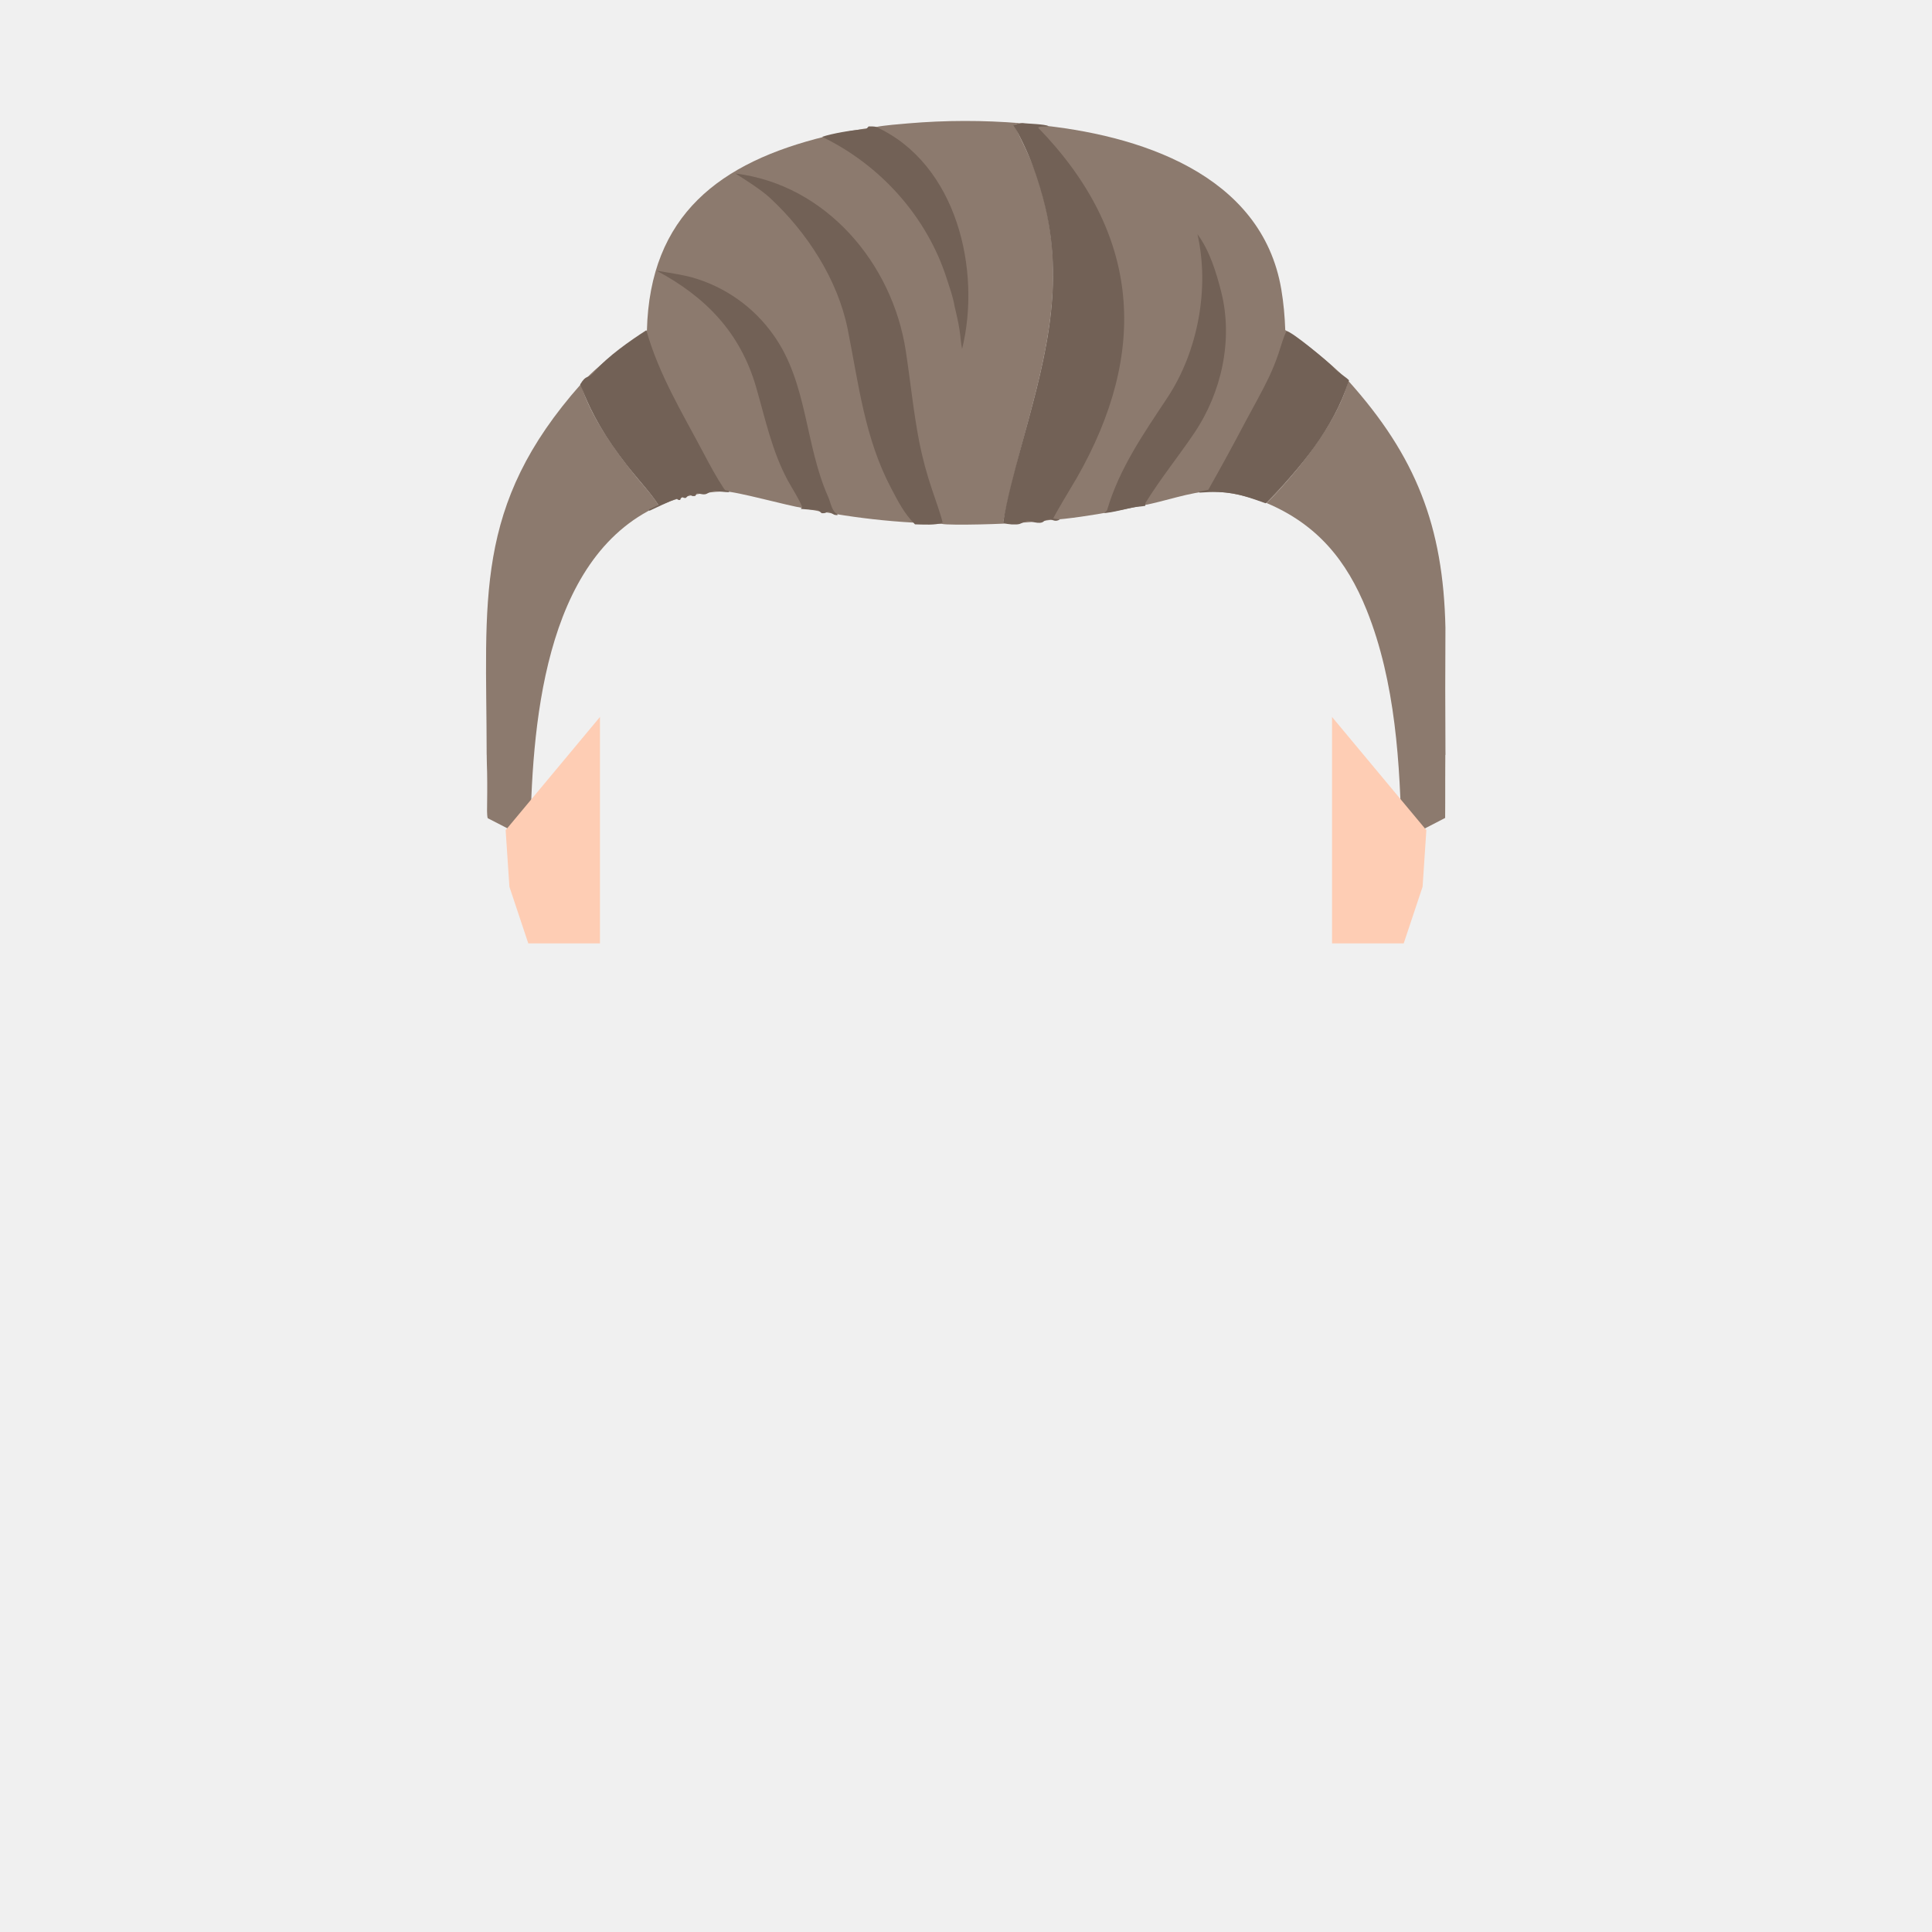
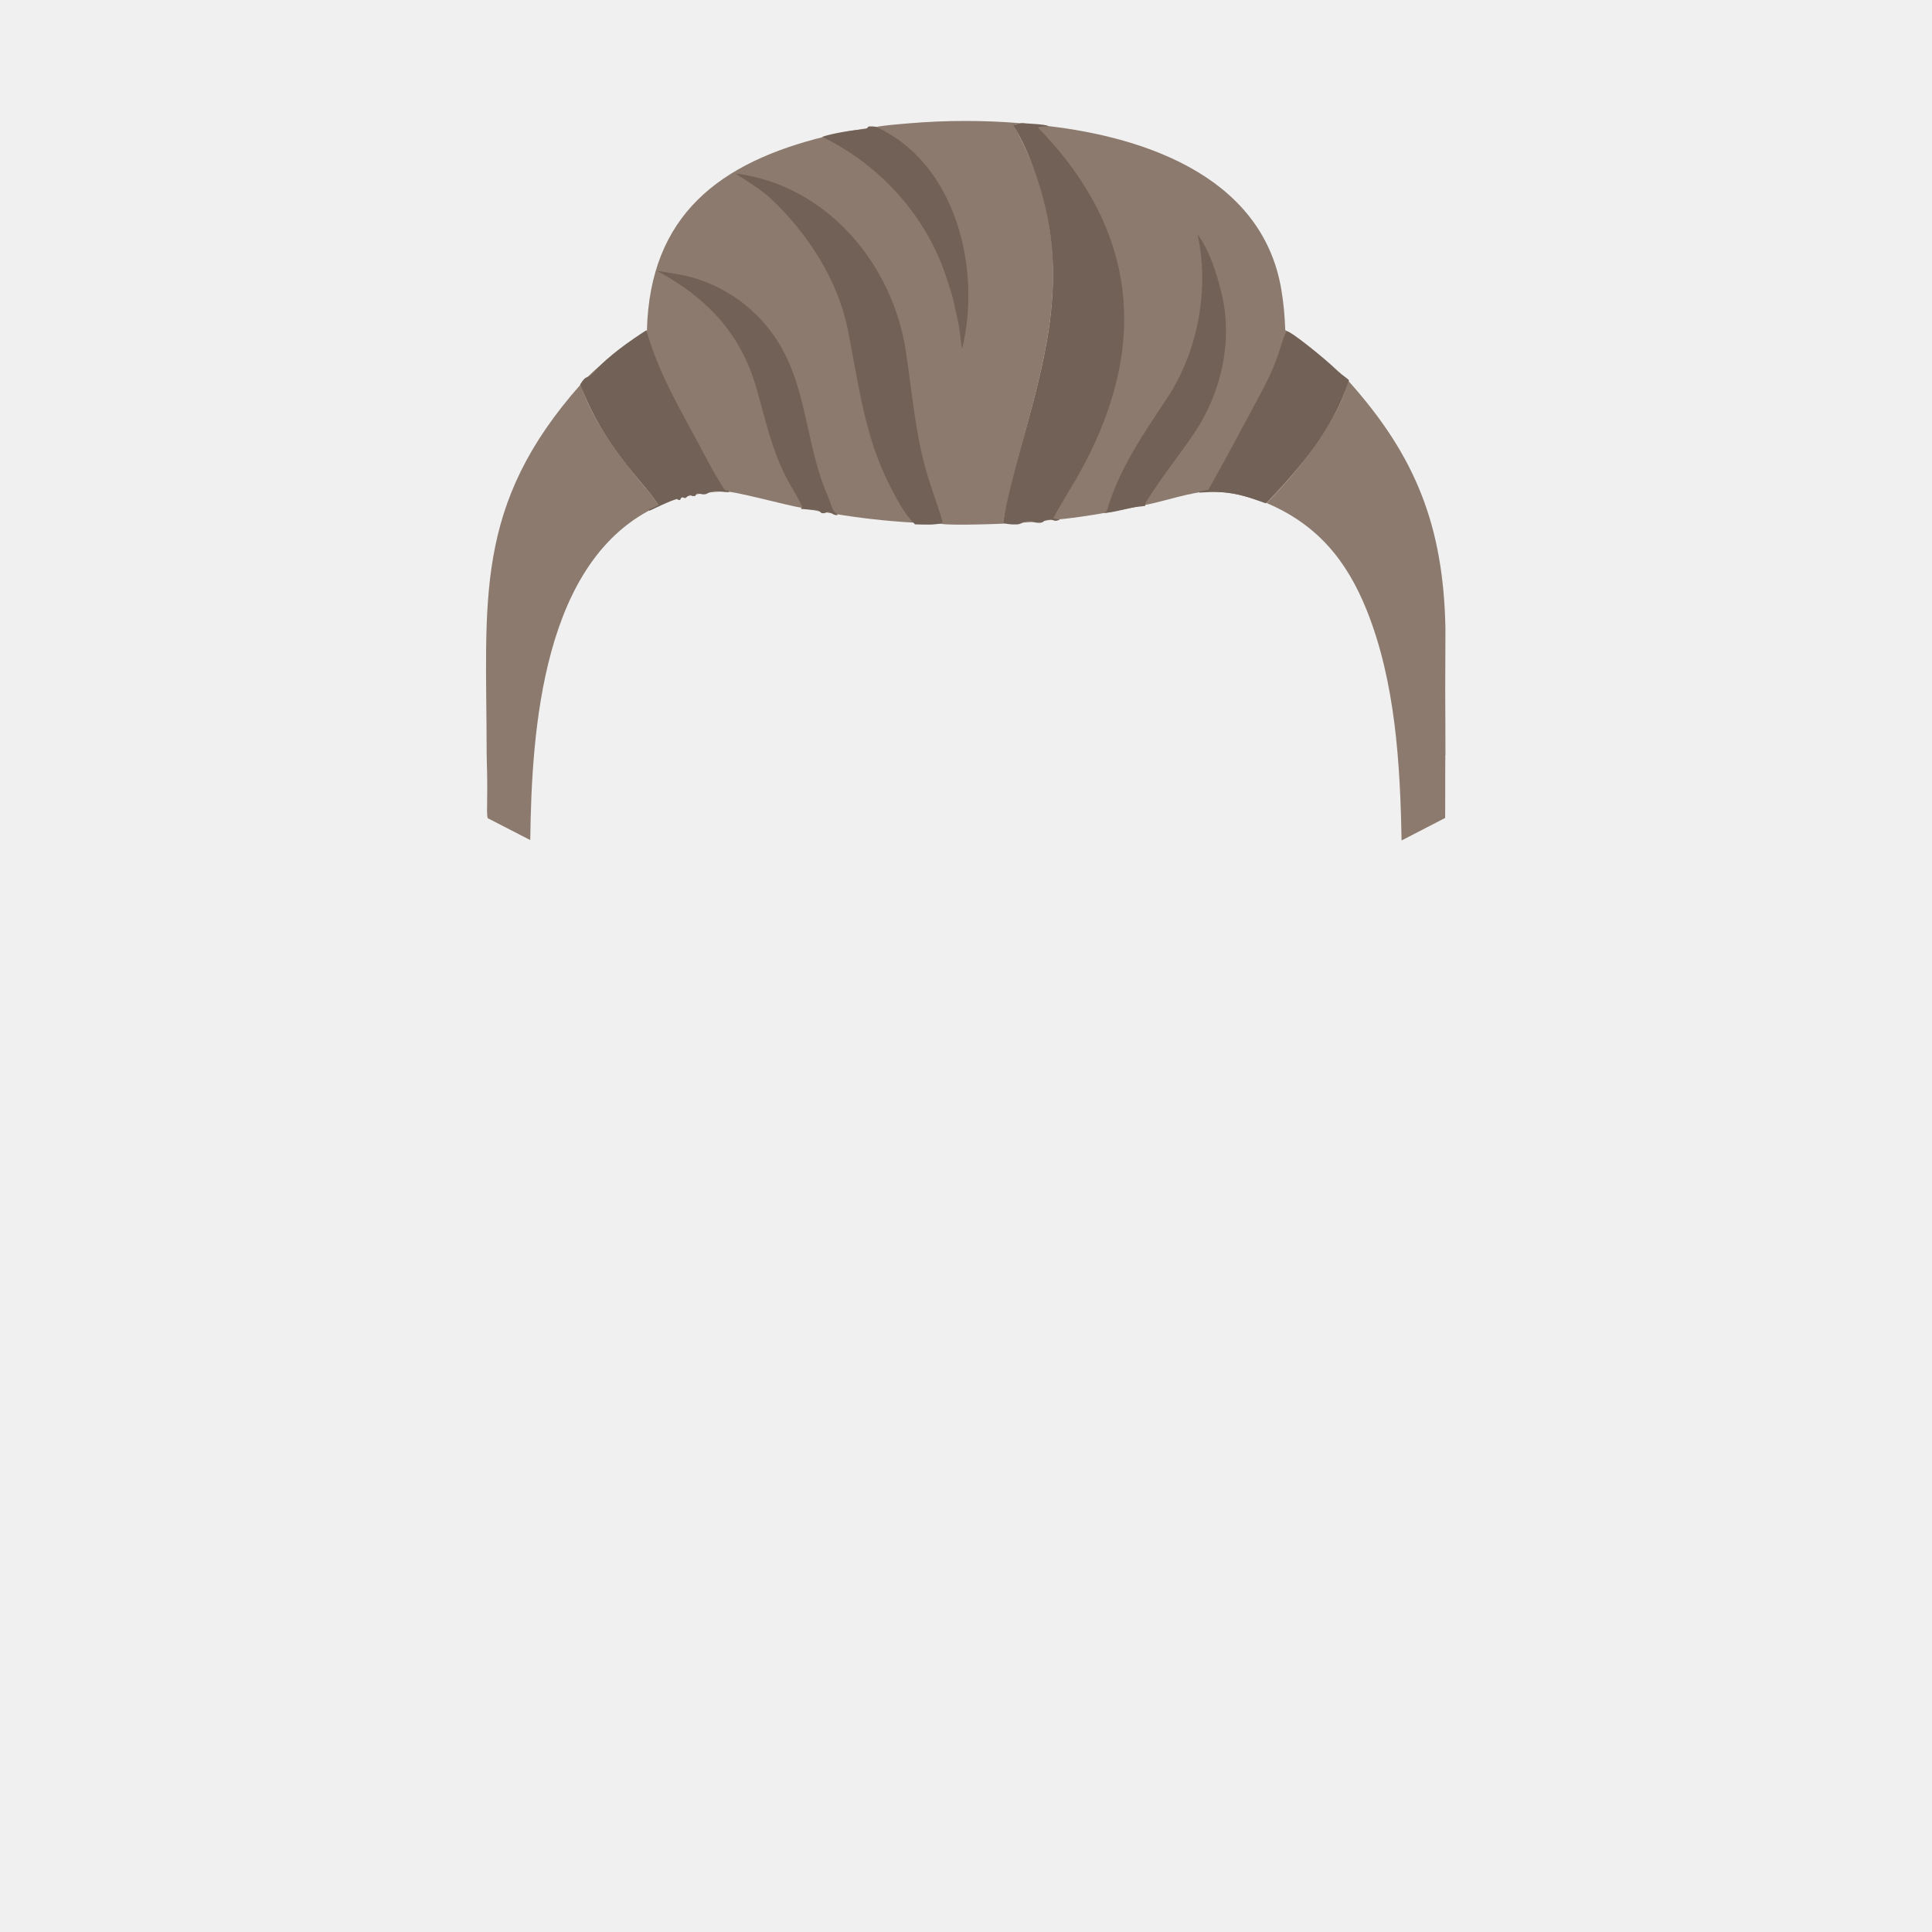
<svg xmlns="http://www.w3.org/2000/svg" version="1.1" viewBox="0 0 2048 2048" width="1024" height="1024">
  <defs>
    <mask id="facehole" maskUnits="userSpaceOnUse" x="0" y="0" width="2048" height="2048">
      <rect x="0" y="0" width="2048" height="2048" fill="white" />
      <path d="M 1533.68 798.613 C 1546.66 799.32 1557.8 799.941 1570.34 803.954 C 1618.2 819.269 1649.18 867.189 1646.49 917.096 C 1644.85 947.316 1631.33 975.662 1608.87 995.951 C 1586.91 1015.66 1562.54 1022.9 1533.67 1024.41 L 1532.38 1022.5 C 1531.22 1004.78 1531.9 981.123 1531.9 962.89 L 1531.99 854.537 C 1532.01 838.109 1531.91 817.251 1532.3 800.538 C 1532.76 799.896 1533.22 799.255 1533.68 798.613 z" fill="black" />
      <path d="M 515.884 1024.25 C 509.295 1024.06 502.266 1023.99 495.795 1022.87 C 407.909 1007.63 371.458 903.101 429.806 836.29 C 449.153 814.256 476.463 800.813 505.725 798.919 C 508.883 798.997 513.071 798.658 515.558 800.023 C 517.24 821.853 516.125 858.428 516.121 881.629 L 515.884 1024.25 z" fill="black" />
    </mask>
  </defs>
  <g mask="url(#facehole)">
    <path transform="translate(0,0)" fill="rgb(140,122,110)" d="M 929.59 134.437 C 936.789 132.935 955.127 131.408 962.707 130.79 C 1002.4 127.408 1042.31 127.351 1082.02 130.618 C 1079.51 131.046 1076.37 130.994 1075.29 132.495 C 1083.28 150.399 1091.45 164.843 1098.1 183.75 C 1145.44 318.373 1088.75 424.87 1063.28 554.372 C 1068.72 554.006 1072.97 553.536 1078.42 554.1 C 1069.77 555.386 1007 557.258 998.265 555.327 C 987.465 555.187 977.546 554.594 966.792 553.912 C 939.121 552.292 911.556 549.191 884.217 544.622 C 873.227 542.825 863.026 541.188 852.144 538.745 C 833.443 535.797 780.603 520.808 767.868 520.883 C 744.97 521.592 719.216 526.649 698.202 536.196 C 695.933 530.133 681.17 513.61 676.212 507.597 C 654.77 481.595 624.155 439.412 615.95 407.038 C 631.502 388.911 665.958 362.637 685.751 350.527 C 688.751 227.722 763.325 171.971 874.922 144.652 C 893.235 139.912 910.908 137.065 929.59 134.437 z" />
    <path transform="translate(0,0)" fill="rgb(140,122,110)" d="M 1082.02 130.618 L 1097.8 132.235 C 1206.12 142.432 1337.55 183.863 1358.26 306.898 C 1360.64 321.068 1361.94 335.48 1362.43 349.835 C 1386.38 365.53 1408.73 383.529 1429.17 403.577 C 1418.47 447.096 1373.61 501.702 1342.88 533.346 C 1321.49 525.66 1305.72 521.537 1282.82 520.94 C 1264.15 520.785 1232.07 532.191 1212.11 535.616 C 1200.16 538.16 1188.78 540.58 1176.73 542.606 C 1162.87 545.445 1128.97 550.617 1115.1 551.021 C 1104.12 552.31 1089.36 554.163 1078.42 554.1 C 1072.97 553.536 1068.72 554.006 1063.28 554.372 C 1088.75 424.87 1145.44 318.373 1098.1 183.75 C 1091.45 164.843 1083.28 150.399 1075.29 132.495 C 1076.37 130.994 1079.51 131.046 1082.02 130.618 z" />
    <path transform="translate(0,0)" fill="rgb(140,122,110)" d="M 1429.17 403.577 C 1501.02 483.609 1529.96 557.816 1532.22 665.529 C 1531.95 709.035 1531.95 752.543 1532.23 796.049 C 1532.36 814.856 1533.46 848.635 1531.96 867.036 L 1485.71 890.95 C 1484.3 810.085 1479.23 722.718 1448.79 646.871 C 1427.44 593.671 1396.05 555.907 1342.88 533.346 C 1373.61 501.702 1418.47 447.096 1429.17 403.577 z" />
    <path transform="translate(0,0)" fill="rgb(140,122,110)" d="M 515.878 798.91 C 515.739 636.4 501.114 536.489 615.95 407.038 C 624.155 439.412 654.77 481.595 676.212 507.597 C 681.17 513.61 695.933 530.133 698.202 536.196 C 575.062 591.767 563.56 773.76 562.098 890.518 L 517.028 867.331 C 514.803 863.641 515.815 807.921 515.878 798.91 z" />
    <path transform="translate(0,0)" fill="rgb(114,97,86)" d="M 1074.08 132.608 C 1075.43 132.267 1083.04 130.369 1083.82 130.473 C 1088.71 131.119 1108.3 131.509 1111.51 133.74 C 1106.93 134.575 1102.26 133.565 1100.47 135.336 C 1209.25 247.472 1217.98 372.85 1141.33 506.778 C 1138.93 510.968 1116.89 547.216 1116.58 549.682 L 1123.5 550.694 C 1119.12 553.048 1117.53 551.931 1112.97 550.267 C 1111.54 550.537 1107.5 551.615 1106.6 552.516 C 1102.2 556.941 1091.14 551.337 1088.14 552.421 C 1079.94 555.389 1082.47 556.175 1072.3 555.899 C 1068.17 555.553 1067.54 555.412 1063.52 554.34 L 1063.71 552.8 C 1066.4 532.583 1076.02 497.049 1081.52 477.066 C 1105.57 389.799 1129.41 310.405 1108 219.32 C 1101.86 193.216 1089.05 155.079 1074.08 132.608 z" />
    <path transform="translate(0,0)" fill="rgb(114,97,86)" d="M 779.583 183.921 C 875.854 195.813 945.916 279.305 960.11 371.609 C 965.073 403.883 968.283 436.578 974.47 468.646 C 977.909 485.728 982.437 502.572 988.028 519.076 C 991.112 528.359 997.136 544.919 999.249 553.993 C 992.104 557.033 978.209 555.997 969.927 555.832 C 958.222 544.066 952.138 531.707 944.604 517.438 C 916.56 464.327 910.245 407.208 898.608 349.017 C 888.079 296.363 855.392 246.075 816.136 209.72 C 806.918 201.183 790.599 190.918 779.583 183.921 z" />
    <path transform="translate(0,0)" fill="rgb(114,97,86)" d="M 615.017 407.488 C 622.296 395.662 622.175 403.361 630.578 393.562 C 644.005 377.905 667.694 361.282 685.154 350.059 C 698.334 397.087 723.546 438.156 746.253 481.164 C 752.577 493.142 759.867 506.694 767.439 518.023 C 768.967 520.308 769.504 519.777 772.19 520.092 L 772.84 521.669 C 769.062 521.93 757.701 520.344 757.437 520.385 C 747.25 521.968 751.302 526.334 738.648 522.595 L 737.186 525.618 C 729.787 527.228 733.765 520.627 727.001 527.839 C 724.2 527.837 725.549 528.097 723.053 526.498 C 721.549 528.277 721.941 527.838 720.942 530.023 C 716.794 530.126 718.574 528.121 717.114 528.65 C 709.608 531.371 694.892 538.428 688.488 541.406 L 687.938 539.967 C 690.13 539.223 695.746 536.317 698.098 535.18 C 690.281 522.733 673.805 504.918 664.426 492.848 C 641.456 463.292 628.937 441.715 615.017 407.488 z" />
    <path transform="translate(0,0)" fill="rgb(114,97,86)" d="M 1280.84 519.178 C 1294.31 495.371 1307.42 471.357 1320.15 447.144 C 1328.19 432.092 1337.96 414.902 1345.17 399.742 C 1349 391.644 1352.36 383.335 1355.24 374.854 C 1357.5 368.116 1360.57 356.832 1363.79 351.038 C 1369.03 350.924 1408.96 384.168 1414.7 390.723 C 1418.35 394.876 1426.8 399.634 1430.02 403.132 C 1412.24 456.385 1379.46 494.334 1341.6 533.506 C 1314.09 523.503 1301.53 519.979 1271.54 522.188 L 1271.2 520.951 C 1274.26 520.394 1277.84 519.837 1280.84 519.178 z" />
    <path transform="translate(0,0)" fill="rgb(114,97,86)" d="M 1214.04 536.192 C 1210.05 536.977 1207.28 536.903 1203.32 537.55 C 1193.65 539.127 1179.65 543.434 1170.25 543.832 C 1171.04 543.223 1173.29 541.697 1173.57 540.747 C 1186.6 496.312 1212.27 459.669 1237.57 421.416 C 1269.82 372.641 1282.43 305.436 1269.33 248.206 C 1282.3 265.706 1289.2 288.518 1294.44 309.041 C 1307.43 359.919 1295.02 416.066 1265.85 459.224 C 1248.67 484.651 1231.09 506.011 1214.26 533.081 L 1214.04 536.192 z" />
    <path transform="translate(0,0)" fill="rgb(114,97,86)" d="M 696.117 286.975 C 707.298 288.848 722.428 291.035 733.156 293.941 C 768.435 303.787 799.206 325.565 820.224 355.562 C 856.153 406.261 853.123 471.173 877.94 526.823 C 880.509 532.585 881.804 542.338 887.586 544.928 L 887.872 546.054 C 885.649 545.962 884.733 546.1 882.794 544.789 C 874.958 539.493 878.625 544.742 870.99 543.977 C 869.012 542.196 868.63 541.837 866.381 540.451 C 860.878 540.597 854.361 539.903 848.808 539.441 L 850.411 537.552 C 846.752 528.346 839.958 518.317 835.147 509.416 C 818.275 478.205 811.221 443.857 801.444 410.157 C 784.699 352.445 748.019 314.741 696.117 286.975 z" />
    <path transform="translate(0,0)" fill="rgb(114,97,86)" d="M 920.8 134 C 922.334 133.951 927.41 133.952 928.774 134.576 C 1014.41 173.754 1040.37 286.653 1019.86 369.909 C 1018.54 364.067 1018.16 356.117 1017.15 349.796 C 1015.73 340.778 1013.93 333.113 1011.82 324.236 C 1010.16 314.345 1006.57 304.67 1003.52 295.135 C 982.647 229.971 933.525 174.994 871.423 145.033 C 882.905 141.295 902.589 138.029 914.928 137.112 C 919.433 136.778 917.532 137.323 920.8 134 z" />
  </g>
-   <path d="M 636.0 760.0 L 536.0 880.0 L 540.0 940.0 L 560.0 1000.0 L 636.0 1000.0 Z" fill="rgb(254,205,180)" />
-   <path d="M 1412.0 760.0 L 1512.0 880.0 L 1508.0 940.0 L 1488.0 1000.0 L 1412.0 1000.0 Z" fill="rgb(254,205,180)" />
</svg>
